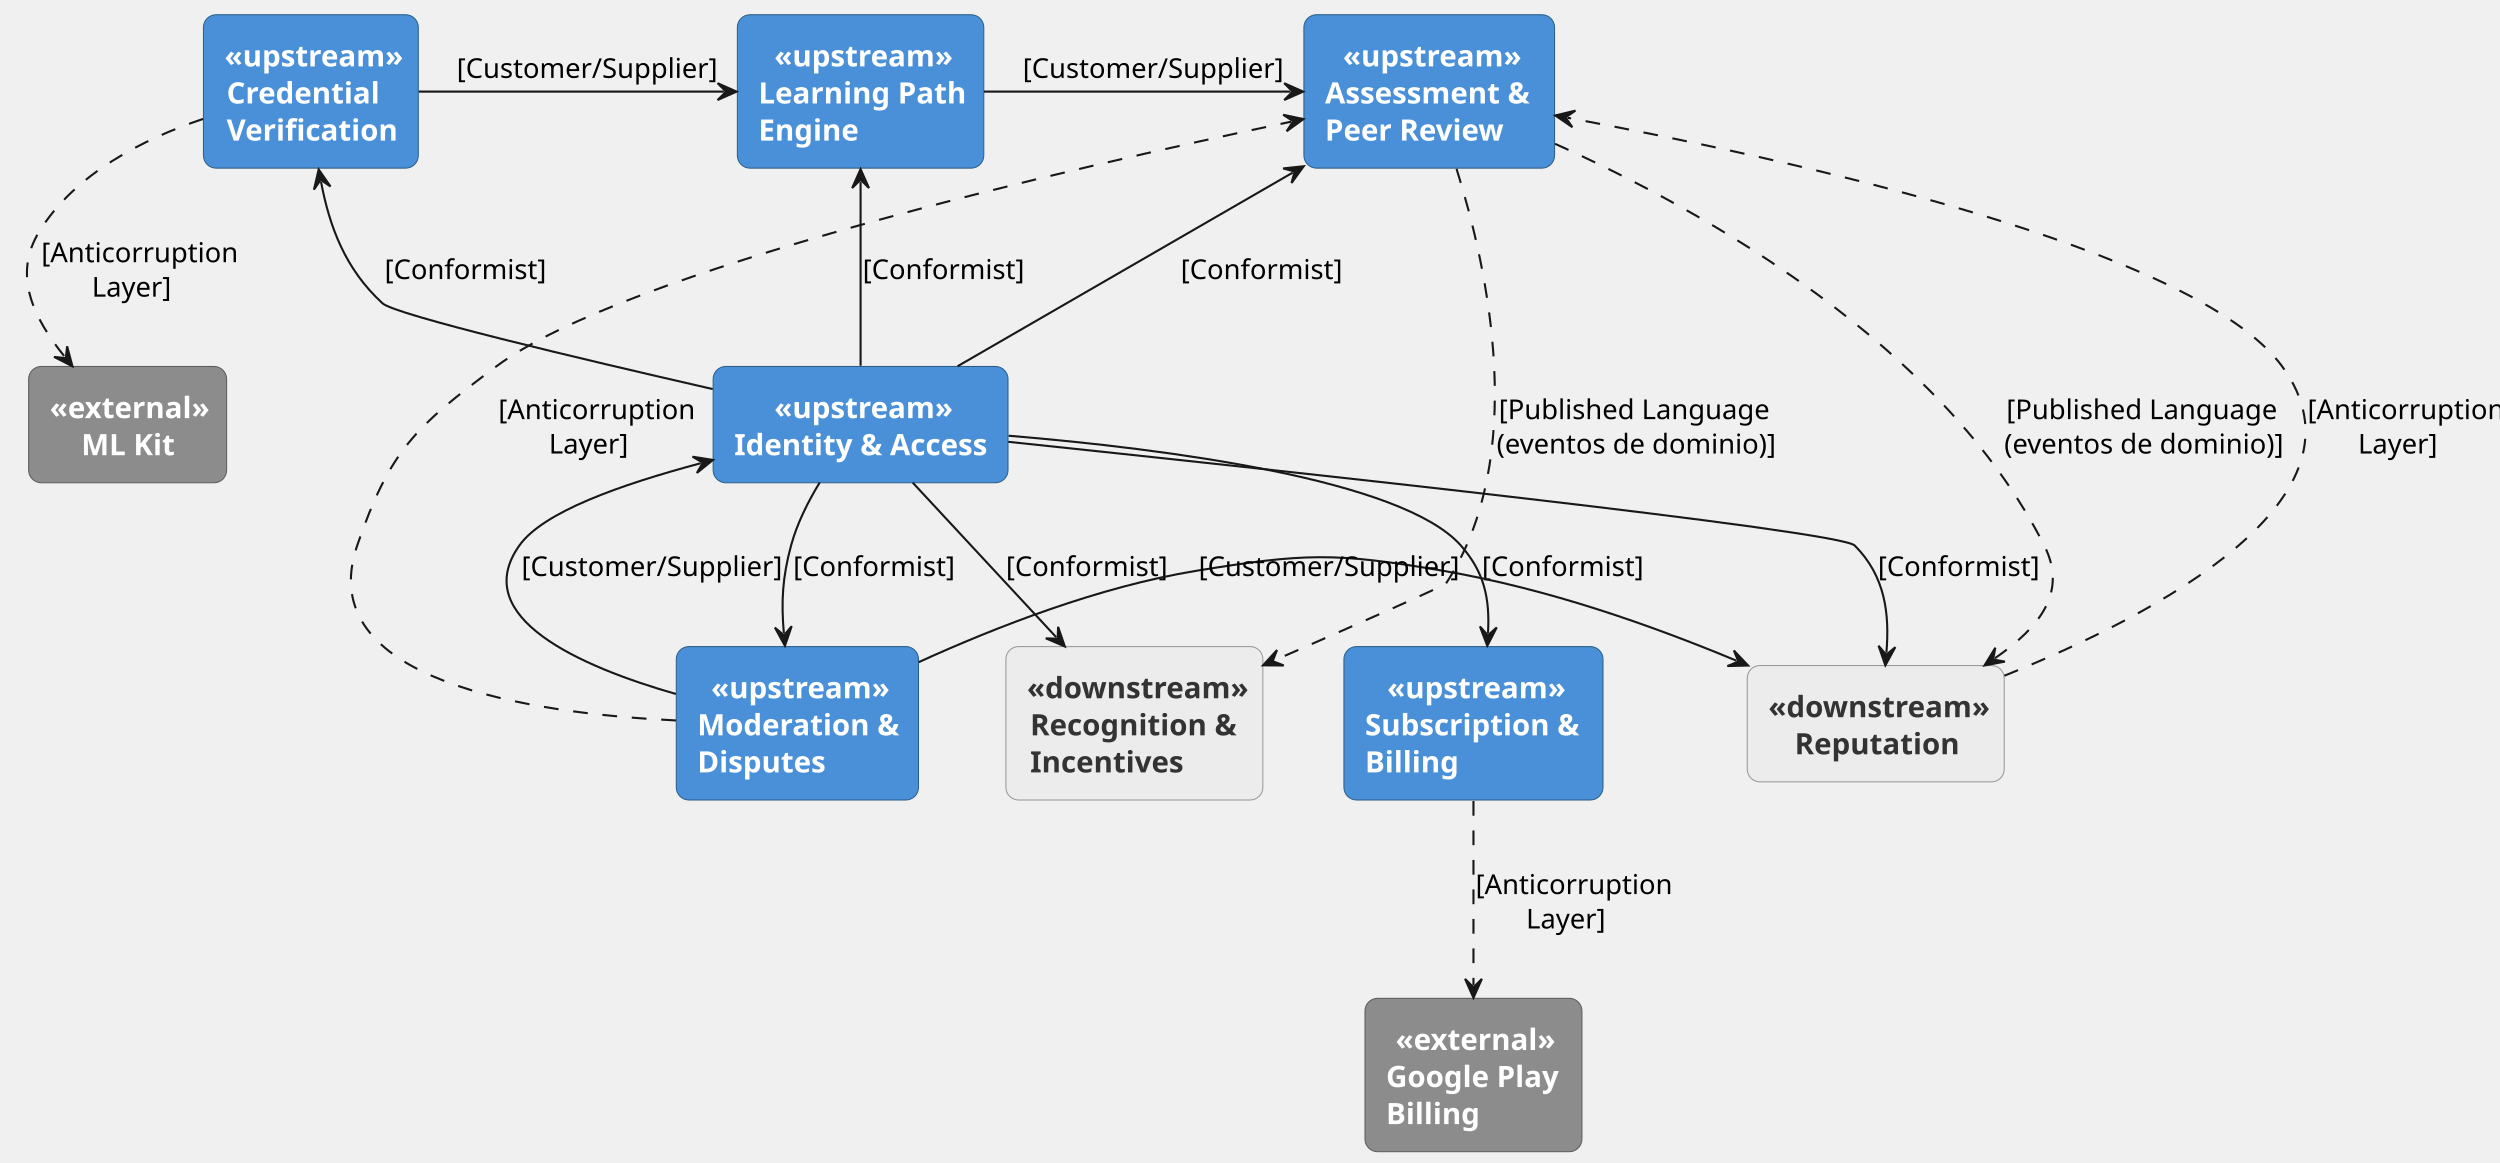
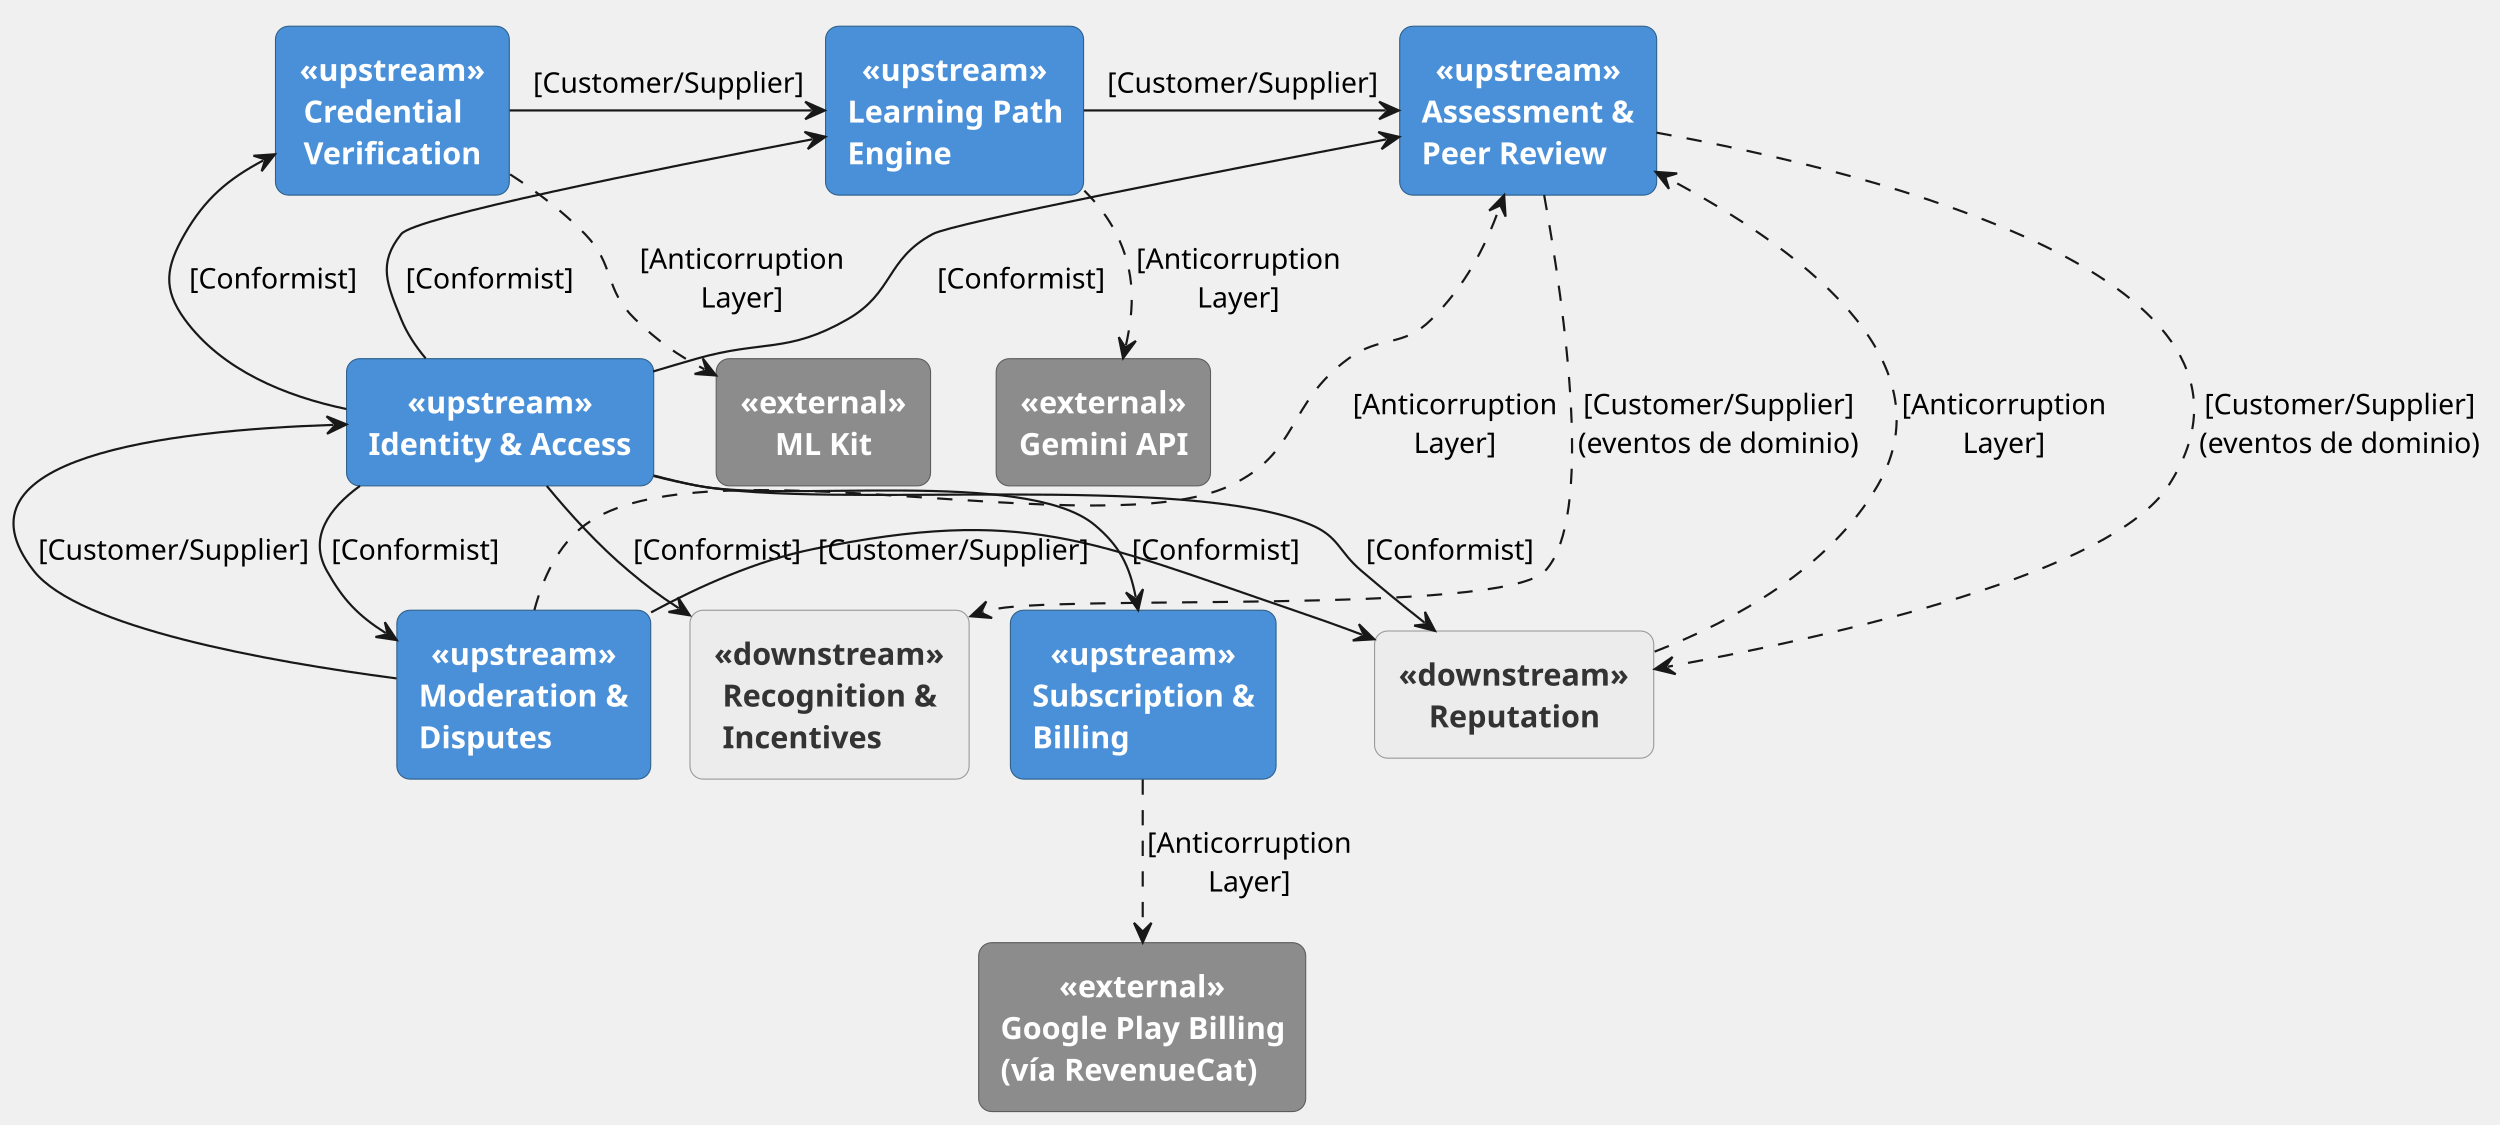
- <svg xmlns="http://www.w3.org/2000/svg" contentStyleType="text/css" height="552px" preserveAspectRatio="none" style="width:1187px;height:552px;" version="1.1" viewBox="0 0 1187 552" width="1187px" zoomAndPan="magnify">
+ <svg xmlns="http://www.w3.org/2000/svg" contentStyleType="text/css" data-diagram-type="DESCRIPTION" height="514px" preserveAspectRatio="none" style="width:1143px;height:514px;" version="1.1" viewBox="0 0 1143 514" width="1143px" zoomAndPan="magnify">
  <defs />
  <g>
-     <g id="elem_CV">
-       <rect fill="#4A90D9" height="72.828" rx="6" ry="6" style="stroke:#2C5F8A;stroke-width:0.5;" width="102" x="96.6" y="7" />
-       <text fill="#FFFFFF" font-family="sans-serif" font-size="14" font-weight="bold" lengthAdjust="spacing" textLength="82" x="106.6" y="31.533">«upstream»</text>
-       <text fill="#FFFFFF" font-family="sans-serif" font-size="14" font-weight="bold" lengthAdjust="spacing" textLength="73" x="107.6" y="49.143">Credential</text>
-       <text fill="#FFFFFF" font-family="sans-serif" font-size="14" font-weight="bold" lengthAdjust="spacing" textLength="80" x="107.6" y="66.752">Verification</text>
+     <g class="entity" data-entity="CV" data-source-line="29" data-uid="ent0002" id="entity_CV">
+       <rect fill="#4A90D9" height="77.204" rx="6" ry="6" style="stroke:#2C5F8A;stroke-width:0.5;" width="106.896" x="125.952" y="12" />
+       <text fill="#FFFFFF" font-family="sans-serif" font-size="14" font-weight="bold" lengthAdjust="spacing" textLength="84.896" x="136.952" y="36.966">«upstream»</text>
+       <text fill="#FFFFFF" font-family="sans-serif" font-size="14" font-weight="bold" lengthAdjust="spacing" textLength="72.73" x="138.786" y="56.034">Credential</text>
+       <text fill="#FFFFFF" font-family="sans-serif" font-size="14" font-weight="bold" lengthAdjust="spacing" textLength="81.228" x="138.786" y="75.102">Verification</text>
    </g>
-     <g id="elem_LPE">
-       <rect fill="#4A90D9" height="72.828" rx="6" ry="6" style="stroke:#2C5F8A;stroke-width:0.5;" width="117" x="350.1" y="7" />
-       <text fill="#FFFFFF" font-family="sans-serif" font-size="14" font-weight="bold" lengthAdjust="spacing" textLength="82" x="367.6" y="31.533">«upstream»</text>
-       <text fill="#FFFFFF" font-family="sans-serif" font-size="14" font-weight="bold" lengthAdjust="spacing" textLength="97" x="360.1" y="49.143">Learning Path</text>
-       <text fill="#FFFFFF" font-family="sans-serif" font-size="14" font-weight="bold" lengthAdjust="spacing" textLength="49" x="360.1" y="66.752">Engine</text>
+     <g class="entity" data-entity="LPE" data-source-line="30" data-uid="ent0003" id="entity_LPE">
+       <rect fill="#4A90D9" height="77.204" rx="6" ry="6" style="stroke:#2C5F8A;stroke-width:0.5;" width="117.958" x="377.452" y="12" />
+       <text fill="#FFFFFF" font-family="sans-serif" font-size="14" font-weight="bold" lengthAdjust="spacing" textLength="84.896" x="393.983" y="36.966">«upstream»</text>
+       <text fill="#FFFFFF" font-family="sans-serif" font-size="14" font-weight="bold" lengthAdjust="spacing" textLength="97.958" x="387.452" y="56.034">Learning Path</text>
+       <text fill="#FFFFFF" font-family="sans-serif" font-size="14" font-weight="bold" lengthAdjust="spacing" textLength="47.432" x="387.452" y="75.102">Engine</text>
    </g>
-     <g id="elem_APR">
-       <rect fill="#4A90D9" height="72.828" rx="6" ry="6" style="stroke:#2C5F8A;stroke-width:0.5;" width="119" x="619.1" y="7" />
-       <text fill="#FFFFFF" font-family="sans-serif" font-size="14" font-weight="bold" lengthAdjust="spacing" textLength="82" x="637.6" y="31.533">«upstream»</text>
-       <text fill="#FFFFFF" font-family="sans-serif" font-size="14" font-weight="bold" lengthAdjust="spacing" textLength="99" x="629.1" y="49.143">Assessment &amp;</text>
-       <text fill="#FFFFFF" font-family="sans-serif" font-size="14" font-weight="bold" lengthAdjust="spacing" textLength="89" x="629.1" y="66.752">Peer Review</text>
+     <g class="entity" data-entity="APR" data-source-line="31" data-uid="ent0004" id="entity_APR">
+       <rect fill="#4A90D9" height="77.204" rx="6" ry="6" style="stroke:#2C5F8A;stroke-width:0.5;" width="117.482" x="639.952" y="12" />
+       <text fill="#FFFFFF" font-family="sans-serif" font-size="14" font-weight="bold" lengthAdjust="spacing" textLength="84.896" x="656.245" y="36.966">«upstream»</text>
+       <text fill="#FFFFFF" font-family="sans-serif" font-size="14" font-weight="bold" lengthAdjust="spacing" textLength="97.482" x="649.952" y="56.034">Assessment &amp;</text>
+       <text fill="#FFFFFF" font-family="sans-serif" font-size="14" font-weight="bold" lengthAdjust="spacing" textLength="85.372" x="649.952" y="75.102">Peer Review</text>
    </g>
-     <g id="elem_MLK">
-       <rect fill="#8C8C8C" height="55.219" rx="6" ry="6" style="stroke:#5C5C5C;stroke-width:0.5;" width="94" x="13.6" y="174" />
-       <text fill="#FFFFFF" font-family="sans-serif" font-size="14" font-weight="bold" lengthAdjust="spacing" textLength="74" x="23.6" y="198.533">«external»</text>
-       <text fill="#FFFFFF" font-family="sans-serif" font-size="14" font-weight="bold" lengthAdjust="spacing" textLength="44" x="38.6" y="216.143">ML Kit</text>
+     <g class="entity" data-entity="MLK" data-source-line="32" data-uid="ent0005" id="entity_MLK">
+       <rect fill="#8C8C8C" height="58.136" rx="6" ry="6" style="stroke:#5C5C5C;stroke-width:0.5;" width="97.992" x="327.452" y="164" />
+       <text fill="#FFFFFF" font-family="sans-serif" font-size="14" font-weight="bold" lengthAdjust="spacing" textLength="75.992" x="338.452" y="188.966">«external»</text>
+       <text fill="#FFFFFF" font-family="sans-serif" font-size="14" font-weight="bold" lengthAdjust="spacing" textLength="44.226" x="354.335" y="208.034">ML Kit</text>
    </g>
-     <g id="elem_IAM">
-       <rect fill="#4A90D9" height="55.219" rx="6" ry="6" style="stroke:#2C5F8A;stroke-width:0.5;" width="140" x="338.6" y="174" />
-       <text fill="#FFFFFF" font-family="sans-serif" font-size="14" font-weight="bold" lengthAdjust="spacing" textLength="82" x="367.6" y="198.533">«upstream»</text>
-       <text fill="#FFFFFF" font-family="sans-serif" font-size="14" font-weight="bold" lengthAdjust="spacing" textLength="120" x="348.6" y="216.143">Identity &amp; Access</text>
+     <g class="entity" data-entity="GEM" data-source-line="33" data-uid="ent0006" id="entity_GEM">
+       <rect fill="#8C8C8C" height="58.136" rx="6" ry="6" style="stroke:#5C5C5C;stroke-width:0.5;" width="97.992" x="455.452" y="164" />
+       <text fill="#FFFFFF" font-family="sans-serif" font-size="14" font-weight="bold" lengthAdjust="spacing" textLength="75.992" x="466.452" y="188.966">«external»</text>
+       <text fill="#FFFFFF" font-family="sans-serif" font-size="14" font-weight="bold" lengthAdjust="spacing" textLength="77.084" x="465.906" y="208.034">Gemini API</text>
    </g>
-     <g id="elem_REP">
-       <rect fill="#ECECEC" height="55.219" rx="6" ry="6" style="stroke:#999999;stroke-width:0.5;" width="122" x="829.6" y="316" />
-       <text fill="#333333" font-family="sans-serif" font-size="14" font-weight="bold" lengthAdjust="spacing" textLength="102" x="839.6" y="340.533">«downstream»</text>
-       <text fill="#333333" font-family="sans-serif" font-size="14" font-weight="bold" lengthAdjust="spacing" textLength="77" x="852.1" y="358.143">Reputation</text>
+     <g class="entity" data-entity="IAM" data-source-line="36" data-uid="ent0007" id="entity_IAM">
+       <rect fill="#4A90D9" height="58.136" rx="6" ry="6" style="stroke:#2C5F8A;stroke-width:0.5;" width="140.413" x="158.452" y="164" />
+       <text fill="#FFFFFF" font-family="sans-serif" font-size="14" font-weight="bold" lengthAdjust="spacing" textLength="84.896" x="186.211" y="188.966">«upstream»</text>
+       <text fill="#FFFFFF" font-family="sans-serif" font-size="14" font-weight="bold" lengthAdjust="spacing" textLength="120.413" x="168.452" y="208.034">Identity &amp; Access</text>
    </g>
-     <g id="elem_MOD">
-       <rect fill="#4A90D9" height="72.828" rx="6" ry="6" style="stroke:#2C5F8A;stroke-width:0.5;" width="115" x="321.1" y="307" />
-       <text fill="#FFFFFF" font-family="sans-serif" font-size="14" font-weight="bold" lengthAdjust="spacing" textLength="82" x="337.6" y="331.533">«upstream»</text>
-       <text fill="#FFFFFF" font-family="sans-serif" font-size="14" font-weight="bold" lengthAdjust="spacing" textLength="95" x="331.1" y="349.143">Moderation &amp;</text>
-       <text fill="#FFFFFF" font-family="sans-serif" font-size="14" font-weight="bold" lengthAdjust="spacing" textLength="62" x="331.1" y="366.752">Disputes</text>
+     <g class="entity" data-entity="REP" data-source-line="37" data-uid="ent0008" id="entity_REP">
+       <rect fill="#ECECEC" height="58.136" rx="6" ry="6" style="stroke:#999999;stroke-width:0.5;" width="127.63" x="628.452" y="288.5" />
+       <text fill="#333333" font-family="sans-serif" font-size="14" font-weight="bold" lengthAdjust="spacing" textLength="105.63" x="639.452" y="313.466">«downstream»</text>
+       <text fill="#333333" font-family="sans-serif" font-size="14" font-weight="bold" lengthAdjust="spacing" textLength="78.064" x="653.235" y="332.534">Reputation</text>
    </g>
-     <g id="elem_REC">
-       <rect fill="#ECECEC" height="72.828" rx="6" ry="6" style="stroke:#999999;stroke-width:0.5;" width="122" x="477.6" y="307" />
-       <text fill="#333333" font-family="sans-serif" font-size="14" font-weight="bold" lengthAdjust="spacing" textLength="102" x="487.6" y="331.533">«downstream»</text>
-       <text fill="#333333" font-family="sans-serif" font-size="14" font-weight="bold" lengthAdjust="spacing" textLength="99" x="489.1" y="349.143">Recognition &amp;</text>
-       <text fill="#333333" font-family="sans-serif" font-size="14" font-weight="bold" lengthAdjust="spacing" textLength="74" x="489.1" y="366.752">Incentives</text>
+     <g class="entity" data-entity="MOD" data-source-line="40" data-uid="ent0009" id="entity_MOD">
+       <rect fill="#4A90D9" height="77.204" rx="6" ry="6" style="stroke:#2C5F8A;stroke-width:0.5;" width="116.054" x="181.452" y="279" />
+       <text fill="#FFFFFF" font-family="sans-serif" font-size="14" font-weight="bold" lengthAdjust="spacing" textLength="84.896" x="197.031" y="303.966">«upstream»</text>
+       <text fill="#FFFFFF" font-family="sans-serif" font-size="14" font-weight="bold" lengthAdjust="spacing" textLength="96.054" x="191.452" y="323.034">Moderation &amp;</text>
+       <text fill="#FFFFFF" font-family="sans-serif" font-size="14" font-weight="bold" lengthAdjust="spacing" textLength="60.872" x="191.452" y="342.102">Disputes</text>
    </g>
-     <g id="elem_SUB">
-       <rect fill="#4A90D9" height="72.828" rx="6" ry="6" style="stroke:#2C5F8A;stroke-width:0.5;" width="123" x="638.1" y="307" />
-       <text fill="#FFFFFF" font-family="sans-serif" font-size="14" font-weight="bold" lengthAdjust="spacing" textLength="82" x="658.6" y="331.533">«upstream»</text>
-       <text fill="#FFFFFF" font-family="sans-serif" font-size="14" font-weight="bold" lengthAdjust="spacing" textLength="103" x="648.1" y="349.143">Subscription &amp;</text>
-       <text fill="#FFFFFF" font-family="sans-serif" font-size="14" font-weight="bold" lengthAdjust="spacing" textLength="44" x="648.1" y="366.752">Billing</text>
+     <g class="entity" data-entity="REC" data-source-line="41" data-uid="ent0010" id="entity_REC">
+       <rect fill="#ECECEC" height="77.204" rx="6" ry="6" style="stroke:#999999;stroke-width:0.5;" width="127.63" x="315.452" y="279" />
+       <text fill="#333333" font-family="sans-serif" font-size="14" font-weight="bold" lengthAdjust="spacing" textLength="105.63" x="326.452" y="303.966">«downstream»</text>
+       <text fill="#333333" font-family="sans-serif" font-size="14" font-weight="bold" lengthAdjust="spacing" textLength="97.902" x="330.316" y="323.034">Recognition &amp;</text>
+       <text fill="#333333" font-family="sans-serif" font-size="14" font-weight="bold" lengthAdjust="spacing" textLength="72.87" x="330.316" y="342.102">Incentives</text>
    </g>
-     <g id="elem_GPB">
-       <rect fill="#8C8C8C" height="72.828" rx="6" ry="6" style="stroke:#5C5C5C;stroke-width:0.5;" width="103" x="648.1" y="474" />
-       <text fill="#FFFFFF" font-family="sans-serif" font-size="14" font-weight="bold" lengthAdjust="spacing" textLength="74" x="662.6" y="498.533">«external»</text>
-       <text fill="#FFFFFF" font-family="sans-serif" font-size="14" font-weight="bold" lengthAdjust="spacing" textLength="83" x="658.1" y="516.143">Google Play</text>
-       <text fill="#FFFFFF" font-family="sans-serif" font-size="14" font-weight="bold" lengthAdjust="spacing" textLength="44" x="658.1" y="533.752">Billing</text>
+     <g class="entity" data-entity="SUB" data-source-line="42" data-uid="ent0011" id="entity_SUB">
+       <rect fill="#4A90D9" height="77.204" rx="6" ry="6" style="stroke:#2C5F8A;stroke-width:0.5;" width="121.458" x="461.952" y="279" />
+       <text fill="#FFFFFF" font-family="sans-serif" font-size="14" font-weight="bold" lengthAdjust="spacing" textLength="84.896" x="480.233" y="303.966">«upstream»</text>
+       <text fill="#FFFFFF" font-family="sans-serif" font-size="14" font-weight="bold" lengthAdjust="spacing" textLength="101.458" x="471.952" y="323.034">Subscription &amp;</text>
+       <text fill="#FFFFFF" font-family="sans-serif" font-size="14" font-weight="bold" lengthAdjust="spacing" textLength="43.974" x="471.952" y="342.102">Billing</text>
    </g>
-     <g id="link_CV_LPE">
-       <path d="M198.85,43.5 C242.2,43.5 298.33,43.5 343.71,43.5 " fill="none" id="CV-to-LPE-1" style="stroke:#181818;stroke-width:1.0;" />
-       <polygon fill="#181818" points="349.71,43.5,340.71,39.5,344.71,43.5,340.71,47.5,349.71,43.5" style="stroke:#181818;stroke-width:1.0;" />
-       <text fill="#000000" font-family="sans-serif" font-size="13" lengthAdjust="spacing" textLength="115" x="216.85" y="36.995">[Customer/Supplier]</text>
+     <g class="entity" data-entity="GPB" data-source-line="43" data-uid="ent0012" id="entity_GPB">
+       <rect fill="#8C8C8C" height="77.204" rx="6" ry="6" style="stroke:#5C5C5C;stroke-width:0.5;" width="149.513" x="447.452" y="431" />
+       <text fill="#FFFFFF" font-family="sans-serif" font-size="14" font-weight="bold" lengthAdjust="spacing" textLength="75.992" x="484.213" y="455.966">«external»</text>
+       <text fill="#FFFFFF" font-family="sans-serif" font-size="14" font-weight="bold" lengthAdjust="spacing" textLength="129.513" x="457.452" y="475.034">Google Play Billing</text>
+       <text fill="#FFFFFF" font-family="sans-serif" font-size="14" font-weight="bold" lengthAdjust="spacing" textLength="117.6" x="457.452" y="494.102">(vía RevenueCat)</text>
    </g>
-     <g id="link_LPE_APR">
-       <path d="M467.19,43.5 C512.01,43.5 567.59,43.5 612.73,43.5 " fill="none" id="LPE-to-APR-1" style="stroke:#181818;stroke-width:1.0;" />
-       <polygon fill="#181818" points="618.73,43.5,609.73,39.5,613.73,43.5,609.73,47.5,618.73,43.5" style="stroke:#181818;stroke-width:1.0;" />
-       <text fill="#000000" font-family="sans-serif" font-size="13" lengthAdjust="spacing" textLength="115" x="485.6" y="36.995">[Customer/Supplier]</text>
+     <g class="link" data-entity-1="CV" data-entity-2="LPE" data-uid="lnk24" id="link_CV_LPE">
+       <polygon fill="#181818" points="377.124,50.5,368.124,46.5,372.124,50.5,368.124,54.5,377.124,50.5" style="stroke:#181818;stroke-width:1;" />
+       <path d="M233.014,50.5 C275.087,50.5 327.635,50.5 371.124,50.5" fill="none" style="stroke:#181818;stroke-width:1;" />
+       <text fill="#000000" font-family="sans-serif" font-size="13" lengthAdjust="spacing" textLength="123.851" x="243.702" y="42.397">[Customer/Supplier]</text>
    </g>
-     <g id="link_IAM_REP">
-       <path d="M478.75,209.78 C608.52,223.39 873.56,251.96 880.6,259 C895.16,273.56 897.208,291.431 895.668,309.921 " fill="none" id="IAM-to-REP-1" style="stroke:#181818;stroke-width:1.0;" />
-       <polygon fill="#181818" points="895.17,315.9,899.903,307.263,895.585,310.917,891.931,306.599,895.17,315.9" style="stroke:#181818;stroke-width:1.0;" />
-       <text fill="#000000" font-family="sans-serif" font-size="13" lengthAdjust="spacing" textLength="70" x="891.6" y="273.495">[Conformist]</text>
+     <g class="link" data-entity-1="LPE" data-entity-2="APR" data-uid="lnk25" id="link_LPE_APR">
+       <polygon fill="#181818" points="639.542,50.5,630.542,46.5,634.542,50.5,630.542,54.5,639.542,50.5" style="stroke:#181818;stroke-width:1;" />
+       <path d="M495.576,50.5 C538.59,50.5 590.578,50.5 633.542,50.5" fill="none" style="stroke:#181818;stroke-width:1;" />
+       <text fill="#000000" font-family="sans-serif" font-size="13" lengthAdjust="spacing" textLength="123.851" x="506.202" y="42.397">[Customer/Supplier]</text>
    </g>
-     <g id="link_SUB_GPB">
-       <path d="M699.6,380.3 C699.6,407.98 699.6,440.11 699.6,467.77 " fill="none" id="SUB-to-GPB-1" style="stroke:#181818;stroke-width:1.0;stroke-dasharray:7.0,7.0;" />
-       <polygon fill="#181818" points="699.6,473.77,703.6,464.77,699.6,468.77,695.6,464.77,699.6,473.77" style="stroke:#181818;stroke-width:1.0;" />
-       <text fill="#000000" font-family="sans-serif" font-size="13" lengthAdjust="spacing" textLength="84" x="700.6" y="424.495">[Anticorruption</text>
-       <text fill="#000000" font-family="sans-serif" font-size="13" lengthAdjust="spacing" textLength="36" x="724.6" y="440.847">Layer]</text>
+     <g class="link" data-entity-1="CV" data-entity-2="MLK" data-uid="lnk26" id="link_CV_MLK">
+       <polygon fill="#181818" points="327.398,171.659,321.321,163.908,322.981,169.316,317.572,170.976,327.398,171.659" style="stroke:#181818;stroke-width:1;" />
+       <path d="M233.23,79.722 C245.329,87.556 257.513,96.761 267.452,107 C281.467,121.44 275.929,132.07 290.452,146 C301.083,156.197 309.12,161.965 322.097,168.848" fill="none" style="stroke:#181818;stroke-width:1;stroke-dasharray:7,7;" />
+       <text fill="#000000" font-family="sans-serif" font-size="13" lengthAdjust="spacing" textLength="93.483" x="292.452" y="122.897">[Anticorruption</text>
+       <text fill="#000000" font-family="sans-serif" font-size="13" lengthAdjust="spacing" textLength="37.713" x="320.337" y="140.603">Layer]</text>
    </g>
-     <g id="link_CV_IAM">
-       <path d="M152.43,86.344 C156.48,107.654 163.85,127.7 181.6,144 C187.55,149.47 273.94,170 338.39,184.73 " fill="none" id="CV-backto-IAM" style="stroke:#181818;stroke-width:1.0;" />
-       <polygon fill="#181818" points="151.31,80.45,149.061,90.039,152.244,85.362,156.92,88.545,151.31,80.45" style="stroke:#181818;stroke-width:1.0;" />
-       <text fill="#000000" font-family="sans-serif" font-size="13" lengthAdjust="spacing" textLength="70" x="182.6" y="132.495">[Conformist]</text>
+     <g class="link" data-entity-1="LPE" data-entity-2="GEM" data-uid="lnk27" id="link_LPE_GEM">
+       <polygon fill="#181818" points="513.458,163.785,519.325,155.874,514.548,158.905,511.517,154.129,513.458,163.785" style="stroke:#181818;stroke-width:1;" />
+       <path d="M495.765,87.177 C501.649,93.065 506.789,99.674 510.452,107 C519.185,124.466 518.625,140.664 514.767,157.93" fill="none" style="stroke:#181818;stroke-width:1;stroke-dasharray:7,7;" />
+       <text fill="#000000" font-family="sans-serif" font-size="13" lengthAdjust="spacing" textLength="93.483" x="519.452" y="122.897">[Anticorruption</text>
+       <text fill="#000000" font-family="sans-serif" font-size="13" lengthAdjust="spacing" textLength="37.713" x="547.337" y="140.603">Layer]</text>
    </g>
-     <g id="link_MOD_IAM">
-       <path d="M372.168,300.642 C370.888,285.692 371.47,274.26 375.6,259 C378.42,248.58 383.69,238.12 389.21,229.07 " fill="none" id="MOD-backto-IAM" style="stroke:#181818;stroke-width:1.0;" />
-       <polygon fill="#181818" points="372.68,306.62,375.898,297.312,372.253,301.638,367.927,297.994,372.68,306.62" style="stroke:#181818;stroke-width:1.0;" />
-       <text fill="#000000" font-family="sans-serif" font-size="13" lengthAdjust="spacing" textLength="70" x="376.6" y="273.495">[Conformist]</text>
+     <g class="link" data-entity-1="CV" data-entity-2="IAM" data-uid="lnk29" id="link_CV_IAM">
+       <polygon fill="#181818" points="125.707,70.537,115.88,71.203,121.285,72.872,119.616,78.277,125.707,70.537" style="stroke:#181818;stroke-width:1;" />
+       <path d="M120.401,73.339 C104.242,81.872 93.675,90.93 84.452,107 C75.824,122.033 74.229,132.002 84.452,146 C101.556,169.419 130.723,181.192 158.354,187.008" fill="none" style="stroke:#181818;stroke-width:1;" />
+       <text fill="#000000" font-family="sans-serif" font-size="13" lengthAdjust="spacing" textLength="76.804" x="86.452" y="131.897">[Conformist]</text>
    </g>
-     <g id="link_IAM_MOD">
-       <path d="M332.734,219.93 C294.254,230.22 257.9,243.09 246.6,259 C222.42,293.05 275.1,316.35 320.91,329.51 " fill="none" id="IAM-backto-MOD" style="stroke:#181818;stroke-width:1.0;" />
-       <polygon fill="#181818" points="338.53,218.38,328.802,216.841,333.7,219.672,330.869,224.569,338.53,218.38" style="stroke:#181818;stroke-width:1.0;" />
-       <text fill="#000000" font-family="sans-serif" font-size="13" lengthAdjust="spacing" textLength="115" x="247.6" y="273.495">[Customer/Supplier]</text>
+     <g class="link" data-entity-1="LPE" data-entity-2="IAM" data-uid="lnk31" id="link_LPE_IAM">
+       <polygon fill="#181818" points="377.408,62.529,367.818,60.286,372.497,63.466,369.316,68.144,377.408,62.529" style="stroke:#181818;stroke-width:1;" />
+       <path d="M371.514,63.653 C298.695,77.536 189.591,99.368 183.452,107 C172.587,120.506 176.907,129.95 183.452,146 C186.067,152.414 190.055,158.419 194.598,163.838" fill="none" style="stroke:#181818;stroke-width:1;" />
+       <text fill="#000000" font-family="sans-serif" font-size="13" lengthAdjust="spacing" textLength="76.804" x="185.452" y="131.897">[Conformist]</text>
    </g>
-     <g id="link_CV_MLK">
-       <path d="M96.37,56.48 C68.17,65.97 35.55,82.39 18.6,110 C6,130.52 15.699,150.773 30.639,169.263 " fill="none" id="CV-to-MLK" style="stroke:#181818;stroke-width:1.0;stroke-dasharray:7.0,7.0;" />
-       <polygon fill="#181818" points="34.41,173.93,31.865,164.416,31.268,170.041,25.642,169.444,34.41,173.93" style="stroke:#181818;stroke-width:1.0;" />
-       <text fill="#000000" font-family="sans-serif" font-size="13" lengthAdjust="spacing" textLength="84" x="19.6" y="124.495">[Anticorruption</text>
-       <text fill="#000000" font-family="sans-serif" font-size="13" lengthAdjust="spacing" textLength="36" x="43.6" y="140.847">Layer]</text>
+     <g class="link" data-entity-1="APR" data-entity-2="IAM" data-uid="lnk33" id="link_APR_IAM">
+       <polygon fill="#181818" points="639.74,62.589,630.151,60.344,634.829,63.525,631.648,68.203,639.74,62.589" style="stroke:#181818;stroke-width:1;" />
+       <path d="M633.846,63.712 C556.739,78.406 435.857,101.943 426.452,107 C404.862,118.609 408.721,133.814 387.452,146 C359.952,161.756 348.924,155.29 318.452,164 C312.001,165.844 305.308,167.815 298.616,169.826" fill="none" style="stroke:#181818;stroke-width:1;" />
+       <text fill="#000000" font-family="sans-serif" font-size="13" lengthAdjust="spacing" textLength="76.804" x="428.452" y="131.897">[Conformist]</text>
    </g>
-     <g id="link_LPE_IAM">
-       <path d="M408.6,86.29 C408.6,114.72 408.6,147.84 408.6,173.64 " fill="none" id="LPE-backto-IAM" style="stroke:#181818;stroke-width:1.0;" />
-       <polygon fill="#181818" points="408.6,80.29,404.6,89.29,408.6,85.29,412.6,89.29,408.6,80.29" style="stroke:#181818;stroke-width:1.0;" />
-       <text fill="#000000" font-family="sans-serif" font-size="13" lengthAdjust="spacing" textLength="70" x="409.6" y="132.495">[Conformist]</text>
+     <g class="link" data-entity-1="IAM" data-entity-2="REP" data-uid="lnk34" id="link_IAM_REP">
+       <polygon fill="#181818" points="656.092,288.453,651.512,279.734,652.17,285.353,646.551,286.011,656.092,288.453" style="stroke:#181818;stroke-width:1;" />
+       <path d="M298.8,217.622 C305.393,219.309 312.015,220.81 318.452,222 C379.982,233.374 541.867,215.519 599.452,240 C612.191,245.416 611.911,252.028 622.452,261 C633.199,270.148 640.443,276.084 651.385,284.733" fill="none" style="stroke:#181818;stroke-width:1;" />
+       <text fill="#000000" font-family="sans-serif" font-size="13" lengthAdjust="spacing" textLength="76.804" x="624.452" y="255.897">[Conformist]</text>
    </g>
-     <g id="link_APR_IAM">
-       <path d="M613.815,81.931 C564.275,110.551 499.98,147.7 454.64,173.9 " fill="none" id="APR-backto-IAM" style="stroke:#181818;stroke-width:1.0;" />
-       <polygon fill="#181818" points="619.01,78.93,609.216,79.969,614.681,81.431,613.218,86.896,619.01,78.93" style="stroke:#181818;stroke-width:1.0;" />
-       <text fill="#000000" font-family="sans-serif" font-size="13" lengthAdjust="spacing" textLength="70" x="560.6" y="132.495">[Conformist]</text>
+     <g class="link" data-entity-1="IAM" data-entity-2="REC" data-uid="lnk35" id="link_IAM_REC">
+       <polygon fill="#181818" points="315.35,281.333,309.984,273.075,311.158,278.608,305.625,279.782,315.35,281.333" style="stroke:#181818;stroke-width:1;" />
+       <path d="M249.98,222.188 C260.476,234.894 273.771,249.575 287.452,261 C296.042,268.174 300.629,271.764 310.32,278.063" fill="none" style="stroke:#181818;stroke-width:1;" />
+       <text fill="#000000" font-family="sans-serif" font-size="13" lengthAdjust="spacing" textLength="76.804" x="289.452" y="255.897">[Conformist]</text>
    </g>
-     <g id="link_IAM_REC">
-       <path d="M433.36,229.16 C453.84,251.22 479.017,278.344 501.497,302.544 " fill="none" id="IAM-to-REC" style="stroke:#181818;stroke-width:1.0;" />
-       <polygon fill="#181818" points="505.58,306.94,502.385,297.624,502.177,303.277,496.524,303.068,505.58,306.94" style="stroke:#181818;stroke-width:1.0;" />
-       <text fill="#000000" font-family="sans-serif" font-size="13" lengthAdjust="spacing" textLength="70" x="477.6" y="273.495">[Conformist]</text>
+     <g class="link" data-entity-1="MOD" data-entity-2="IAM" data-uid="lnk37" id="link_MOD_IAM">
+       <polygon fill="#181818" points="181.406,292.651,175.951,284.452,177.185,289.972,171.664,291.206,181.406,292.651" style="stroke:#181818;stroke-width:1;" />
+       <path d="M176.34,289.436 C163.593,281.347 156.788,274.144 149.452,261 C141.037,245.925 150.043,232.735 164.587,222.135" fill="none" style="stroke:#181818;stroke-width:1;" />
+       <text fill="#000000" font-family="sans-serif" font-size="13" lengthAdjust="spacing" textLength="76.804" x="151.452" y="255.897">[Conformist]</text>
    </g>
-     <g id="link_IAM_SUB">
-       <path d="M478.89,206.88 C553.94,213.13 665.84,227.57 693.6,259 C704.86,271.75 707.413,284.289 706.503,300.659 " fill="none" id="IAM-to-SUB" style="stroke:#181818;stroke-width:1.0;" />
-       <polygon fill="#181818" points="706.17,306.65,710.663,297.886,706.447,301.658,702.676,297.442,706.17,306.65" style="stroke:#181818;stroke-width:1.0;" />
-       <text fill="#000000" font-family="sans-serif" font-size="13" lengthAdjust="spacing" textLength="70" x="703.6" y="273.495">[Conformist]</text>
+     <g class="link" data-entity-1="IAM" data-entity-2="SUB" data-uid="lnk38" id="link_IAM_SUB">
+       <polygon fill="#181818" points="520.392,278.938,522.606,269.341,519.441,274.029,514.753,270.863,520.392,278.938" style="stroke:#181818;stroke-width:1;" />
+       <path d="M298.846,217.384 C305.429,219.121 312.037,220.699 318.452,222 C358.283,230.078 469.228,213.984 500.452,240 C511.918,249.554 516.484,258.772 519.25,273.048" fill="none" style="stroke:#181818;stroke-width:1;" />
+       <text fill="#000000" font-family="sans-serif" font-size="13" lengthAdjust="spacing" textLength="76.804" x="517.452" y="255.897">[Conformist]</text>
    </g>
-     <g id="link_APR_REP">
-       <path d="M738.35,68.28 C808.72,99.94 922.16,163.31 970.6,259 C981.71,280.94 968.805,297.587 947.175,312.547 " fill="none" id="APR-to-REP" style="stroke:#181818;stroke-width:1.0;stroke-dasharray:7.0,7.0;" />
-       <polygon fill="#181818" points="942.24,315.96,951.917,314.13,946.352,313.116,947.367,307.551,942.24,315.96" style="stroke:#181818;stroke-width:1.0;" />
-       <text fill="#000000" font-family="sans-serif" font-size="13" lengthAdjust="spacing" textLength="121" x="952.6" y="198.995">[Published Language</text>
-       <text fill="#000000" font-family="sans-serif" font-size="13" lengthAdjust="spacing" textLength="123" x="951.6" y="215.347">(eventos de dominio)]</text>
+     <g class="link" data-entity-1="APR" data-entity-2="REP" data-uid="lnk39" id="link_APR_REP">
+       <polygon fill="#181818" points="756.563,305.924,766.138,308.228,761.48,305.019,764.689,300.36,756.563,305.924" style="stroke:#181818;stroke-width:1;" />
+       <path d="M757.345,60.645 C859.381,79.177 1052.555,127.647 991.452,222 C965.669,261.812 842.358,290.122 762.463,304.837" fill="none" style="stroke:#181818;stroke-width:1;stroke-dasharray:7,7;" />
+       <text fill="#000000" font-family="sans-serif" font-size="13" lengthAdjust="spacing" textLength="123.851" x="1007.824" y="189.397">[Customer/Supplier]</text>
+       <text fill="#000000" font-family="sans-serif" font-size="13" lengthAdjust="spacing" textLength="128.596" x="1005.452" y="207.103">(eventos de dominio)</text>
    </g>
-     <g id="link_REP_APR">
-       <path d="M951.68,320.83 C1023.98,291.73 1129.17,236.42 1083.6,174 C1042.41,117.59 846.689,74.905 744.339,55.915 " fill="none" id="REP-to-APR" style="stroke:#181818;stroke-width:1.0;stroke-dasharray:7.0,7.0;" />
-       <polygon fill="#181818" points="738.44,54.82,746.559,60.395,743.356,55.732,748.019,52.529,738.44,54.82" style="stroke:#181818;stroke-width:1.0;" />
-       <text fill="#000000" font-family="sans-serif" font-size="13" lengthAdjust="spacing" textLength="84" x="1095.6" y="198.995">[Anticorruption</text>
-       <text fill="#000000" font-family="sans-serif" font-size="13" lengthAdjust="spacing" textLength="36" x="1119.6" y="215.347">Layer]</text>
+     <g class="link" data-entity-1="APR" data-entity-2="REC" data-uid="lnk40" id="link_APR_REC">
+       <polygon fill="#181818" points="443.774,281.752,453.592,282.533,448.49,280.09,450.932,274.988,443.774,281.752" style="stroke:#181818;stroke-width:1;" />
+       <path d="M705.972,89.147 C715.682,142.673 728.844,236.965 706.452,261 C687.166,281.701 479.7,271.381 452.452,279 C449.57,279.806 452.329,278.737 449.433,279.758" fill="none" style="stroke:#181818;stroke-width:1;stroke-dasharray:7,7;" />
+       <text fill="#000000" font-family="sans-serif" font-size="13" lengthAdjust="spacing" textLength="123.851" x="723.824" y="189.397">[Customer/Supplier]</text>
+       <text fill="#000000" font-family="sans-serif" font-size="13" lengthAdjust="spacing" textLength="128.596" x="721.452" y="207.103">(eventos de dominio)</text>
    </g>
-     <g id="link_APR_REC">
-       <path d="M691.56,80.14 C706.85,128.88 725.6,217.09 686.6,277 C685.92,278.05 645.638,295.816 605.178,313.506 " fill="none" id="APR-to-REC" style="stroke:#181818;stroke-width:1.0;stroke-dasharray:7.0,7.0;" />
-       <polygon fill="#181818" points="599.68,315.91,609.529,315.97,604.261,313.907,606.324,308.64,599.68,315.91" style="stroke:#181818;stroke-width:1.0;" />
-       <text fill="#000000" font-family="sans-serif" font-size="13" lengthAdjust="spacing" textLength="121" x="711.6" y="198.995">[Published Language</text>
-       <text fill="#000000" font-family="sans-serif" font-size="13" lengthAdjust="spacing" textLength="123" x="710.6" y="215.347">(eventos de dominio)]</text>
+     <g class="link" data-entity-1="REP" data-entity-2="APR" data-uid="lnk41" id="link_REP_APR">
+       <polygon fill="#181818" points="756.961,78.584,763.031,86.34,761.376,80.93,766.786,79.276,756.961,78.584" style="stroke:#181818;stroke-width:1;" />
+       <path d="M756.496,297.937 C793.332,283.603 836.533,259.699 858.452,222 C892.219,163.921 820.754,112.494 762.259,81.4" fill="none" style="stroke:#181818;stroke-width:1;stroke-dasharray:7,7;" />
+       <text fill="#000000" font-family="sans-serif" font-size="13" lengthAdjust="spacing" textLength="93.483" x="869.452" y="189.397">[Anticorruption</text>
+       <text fill="#000000" font-family="sans-serif" font-size="13" lengthAdjust="spacing" textLength="37.713" x="897.337" y="207.103">Layer]</text>
    </g>
-     <g id="link_MOD_REP">
-       <path d="M436.19,314.4 C472.89,297.67 522.03,278.51 568.1,271 C619.42,262.63 633.85,262.22 685.1,271 C735.44,279.62 784.299,297.008 824.469,313.698 " fill="none" id="MOD-to-REP" style="stroke:#181818;stroke-width:1.0;" />
-       <polygon fill="#181818" points="830.01,316,823.234,308.853,825.393,314.082,820.164,316.241,830.01,316" style="stroke:#181818;stroke-width:1.0;" />
-       <text fill="#000000" font-family="sans-serif" font-size="13" lengthAdjust="spacing" textLength="115" x="569.1" y="273.495">[Customer/Supplier]</text>
+     <g class="link" data-entity-1="IAM" data-entity-2="MOD" data-uid="lnk43" id="link_IAM_MOD">
+       <polygon fill="#181818" points="158.401,194.043,149.271,190.348,153.404,194.211,149.54,198.343,158.401,194.043" style="stroke:#181818;stroke-width:1;" />
+       <path d="M152.404,194.245 C75.783,196.822 -25.1,209.175 15.452,261 C35.697,286.874 121.933,302.374 181.3,310.173" fill="none" style="stroke:#181818;stroke-width:1;" />
+       <text fill="#000000" font-family="sans-serif" font-size="13" lengthAdjust="spacing" textLength="123.851" x="17.452" y="255.897">[Customer/Supplier]</text>
    </g>
-     <g id="link_MOD_APR">
-       <path d="M320.92,342.07 C251.73,338.73 147.59,323.22 169.6,259 C185.1,213.75 197.24,202.57 235.6,174 C296.88,128.34 506.918,80.063 613.008,57.783 " fill="none" id="MOD-to-APR" style="stroke:#181818;stroke-width:1.0;stroke-dasharray:7.0,7.0;" />
-       <polygon fill="#181818" points="618.88,56.55,609.25,54.485,613.987,57.578,610.894,62.314,618.88,56.55" style="stroke:#181818;stroke-width:1.0;" />
-       <text fill="#000000" font-family="sans-serif" font-size="13" lengthAdjust="spacing" textLength="84" x="236.6" y="198.995">[Anticorruption</text>
-       <text fill="#000000" font-family="sans-serif" font-size="13" lengthAdjust="spacing" textLength="36" x="260.6" y="215.347">Layer]</text>
+     <g class="link" data-entity-1="MOD" data-entity-2="REP" data-uid="lnk44" id="link_MOD_REP">
+       <polygon fill="#181818" points="628.312,292.276,621.29,285.37,623.63,290.52,618.48,292.86,628.312,292.276" style="stroke:#181818;stroke-width:1;" />
+       <path d="M297.688,279.976 C319.974,267.894 346.233,256.267 371.952,251 C468.298,231.27 498.382,247.219 591.452,279 C603.439,283.093 610.509,285.597 622.694,290.169" fill="none" style="stroke:#181818;stroke-width:1;" />
+       <text fill="#000000" font-family="sans-serif" font-size="13" lengthAdjust="spacing" textLength="123.851" x="373.952" y="255.897">[Customer/Supplier]</text>
+     </g>
+     <g class="link" data-entity-1="MOD" data-entity-2="APR" data-uid="lnk45" id="link_MOD_APR">
+       <polygon fill="#181818" points="687.696,89.195,680.837,96.263,685.971,93.888,688.346,99.022,687.696,89.195" style="stroke:#181818;stroke-width:1;" />
+       <path d="M244.319,278.908 C248.18,264.448 255.091,249.212 267.452,240 C320.114,200.755 503.058,250.035 562.452,222 C594.302,206.966 588.029,184.799 616.452,164 C631.533,152.964 641.281,159.258 654.452,146 C670.012,130.336 678.665,113.772 685.627,94.827" fill="none" style="stroke:#181818;stroke-width:1;stroke-dasharray:7,7;" />
+       <text fill="#000000" font-family="sans-serif" font-size="13" lengthAdjust="spacing" textLength="93.483" x="618.452" y="189.397">[Anticorruption</text>
+       <text fill="#000000" font-family="sans-serif" font-size="13" lengthAdjust="spacing" textLength="37.713" x="646.337" y="207.103">Layer]</text>
+     </g>
+     <g class="link" data-entity-1="SUB" data-entity-2="GPB" data-uid="lnk46" id="link_SUB_GPB">
+       <polygon fill="#181818" points="522.452,430.921,526.452,421.921,522.452,425.921,518.452,421.921,522.452,430.921" style="stroke:#181818;stroke-width:1;" />
+       <path d="M522.452,356.351 C522.452,379.177 522.452,402.144 522.452,424.921" fill="none" style="stroke:#181818;stroke-width:1;stroke-dasharray:7,7;" />
+       <text fill="#000000" font-family="sans-serif" font-size="13" lengthAdjust="spacing" textLength="93.483" x="524.452" y="389.897">[Anticorruption</text>
+       <text fill="#000000" font-family="sans-serif" font-size="13" lengthAdjust="spacing" textLength="37.713" x="552.337" y="407.603">Layer]</text>
    </g>
  </g>
</svg>
